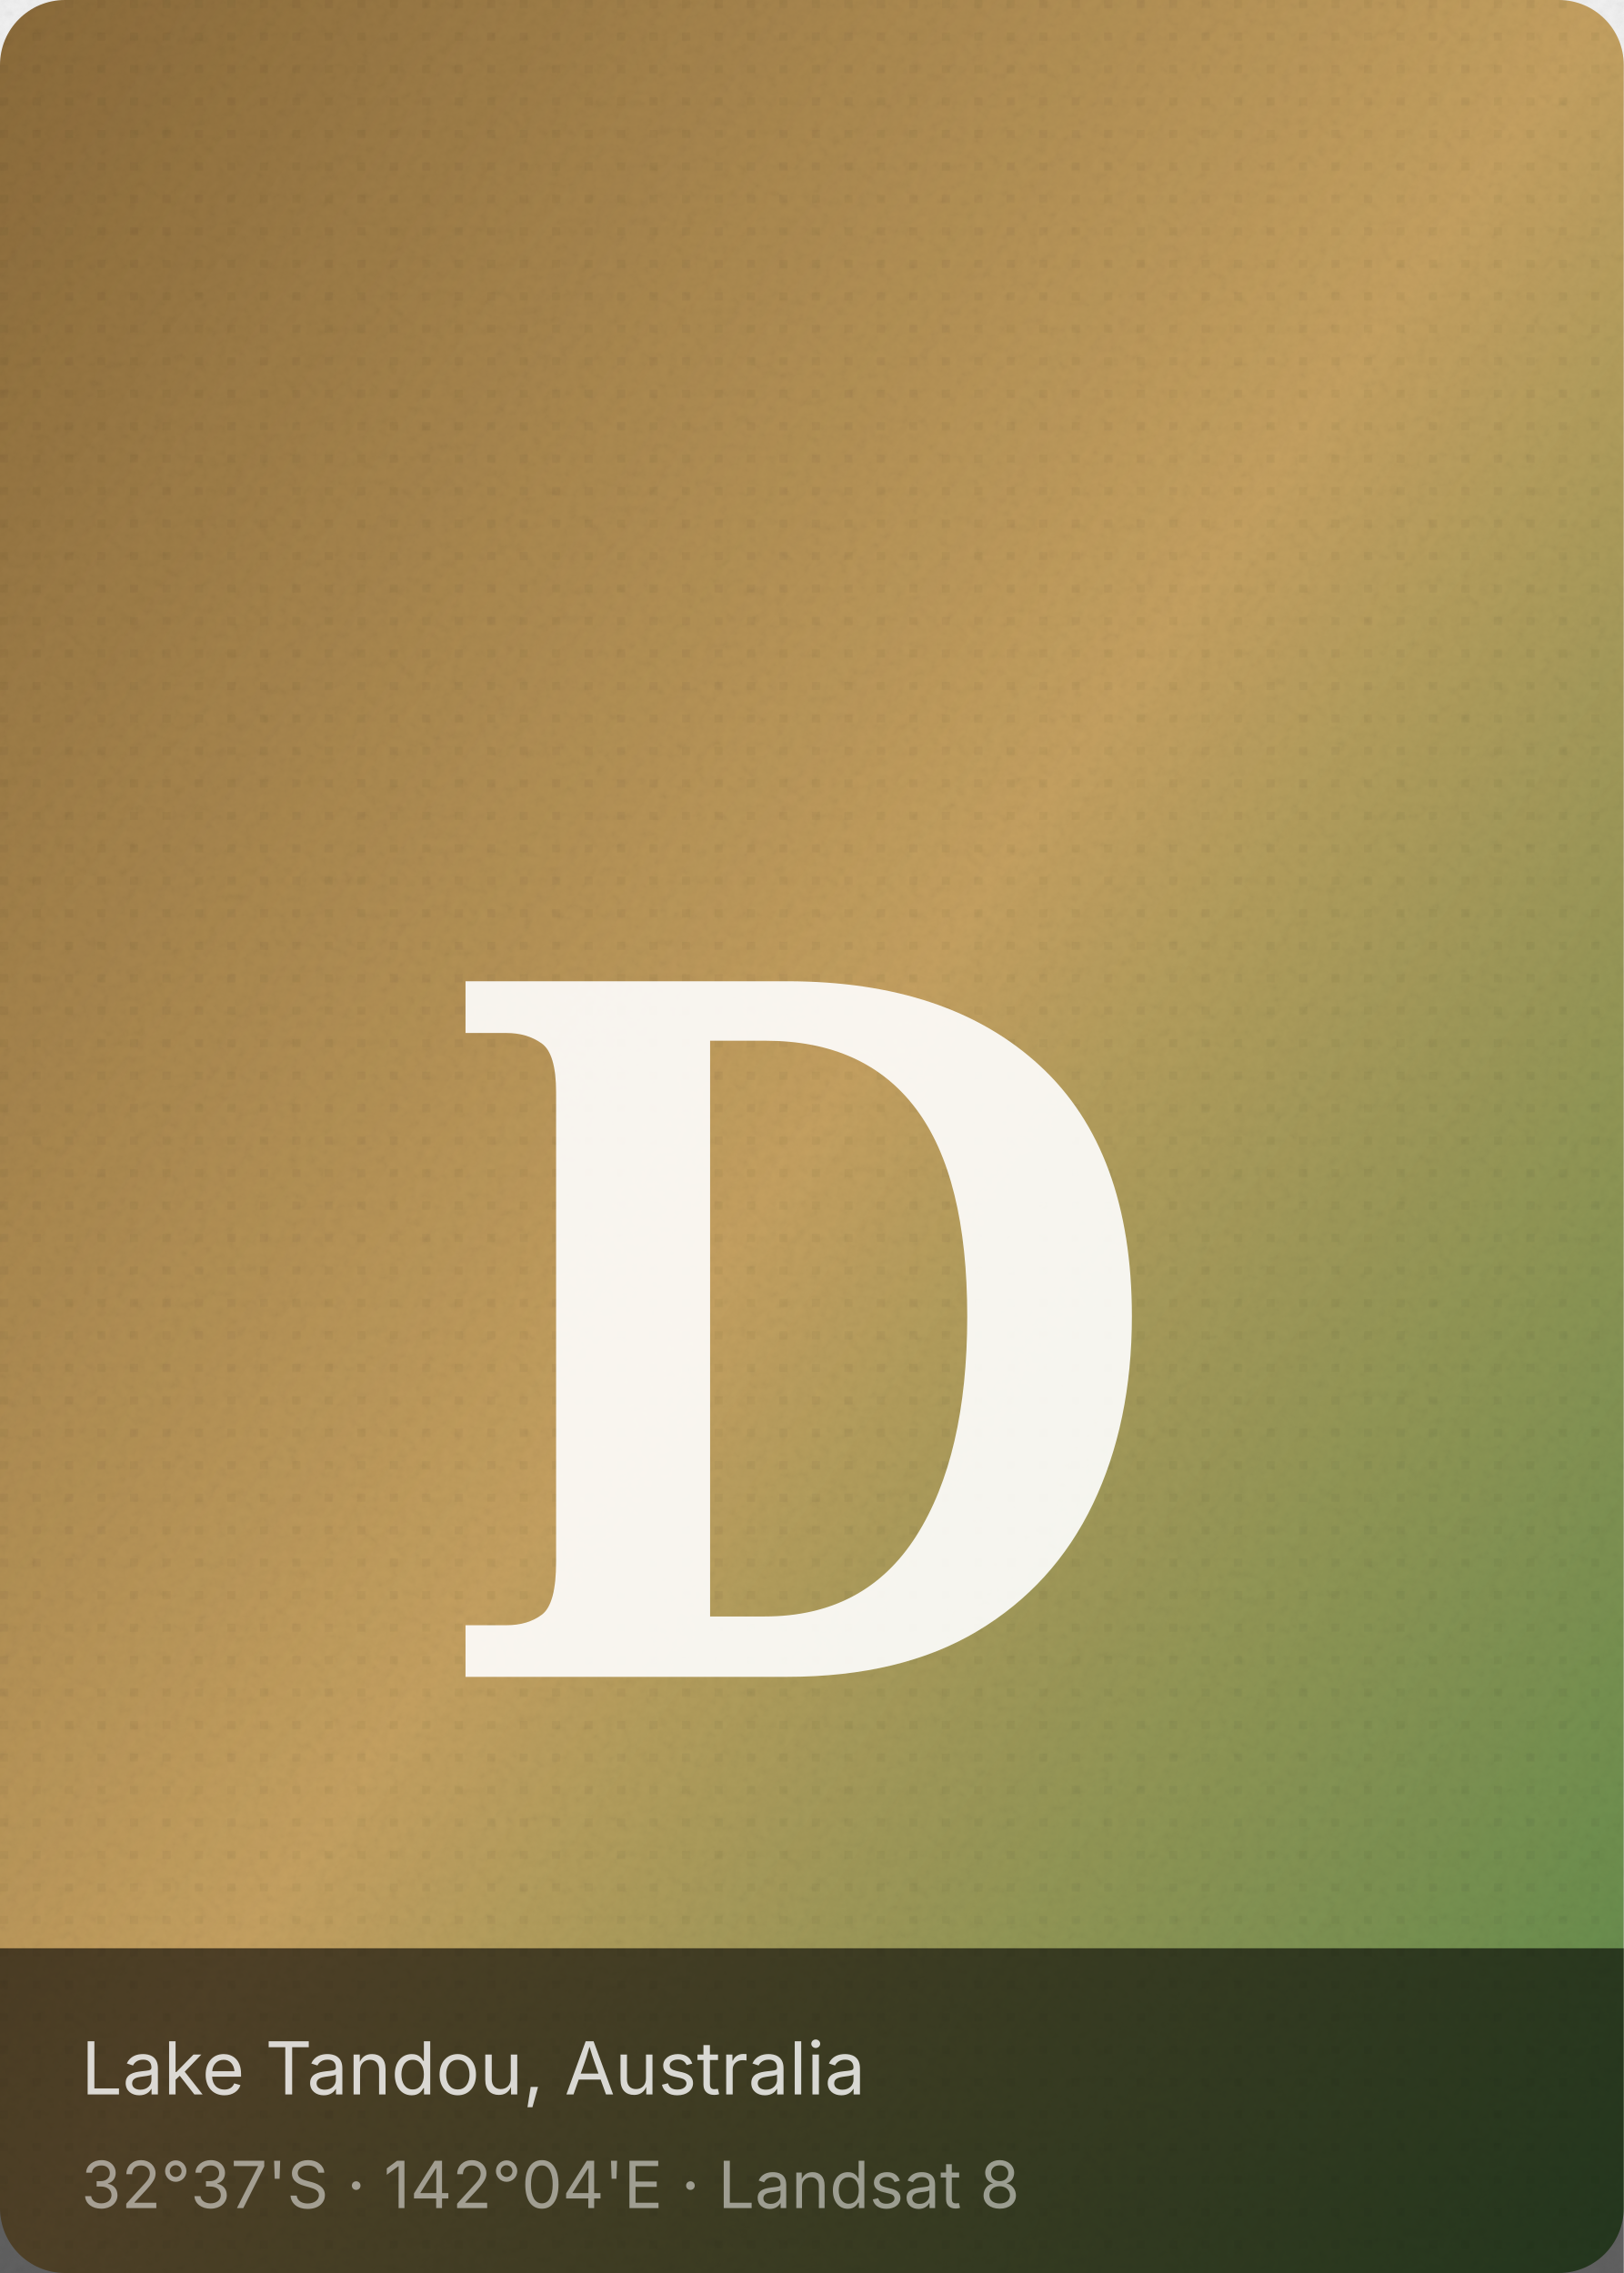
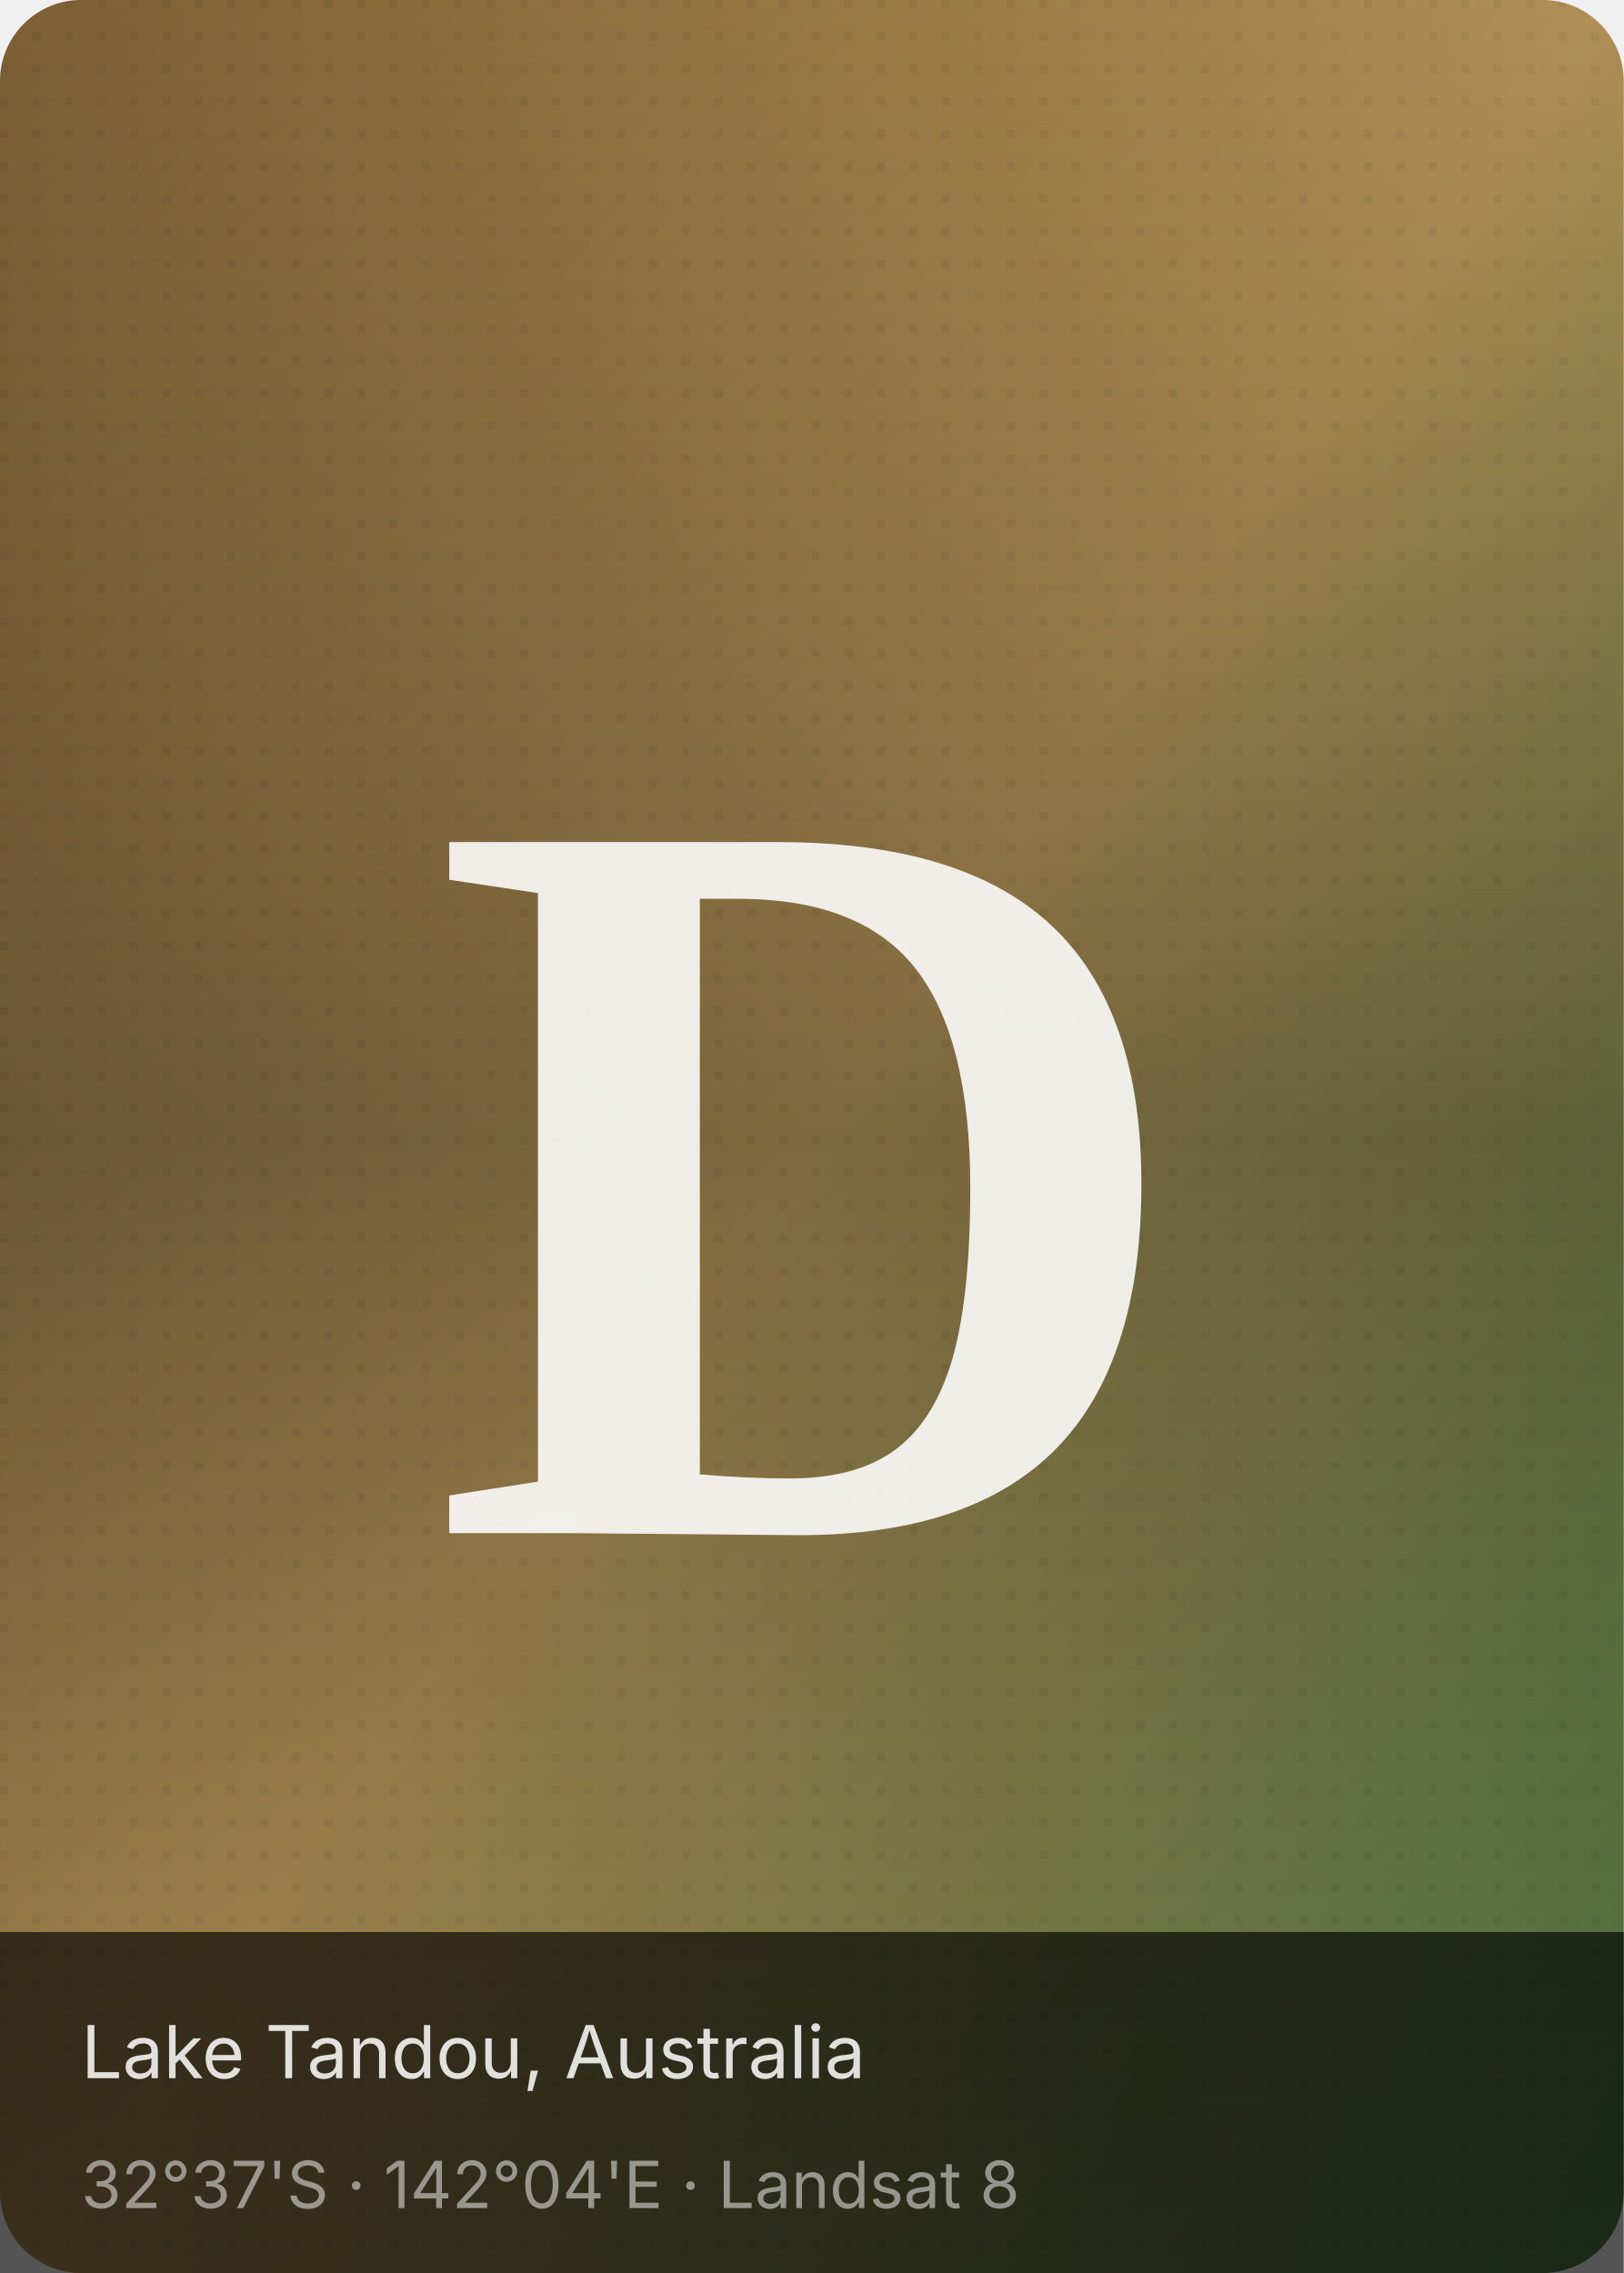
<svg xmlns="http://www.w3.org/2000/svg" width="200" height="280" viewBox="0 0 200 280">
  <defs>
-     <linearGradient id="bg" x1="0" y1="0" x2="1" y2="1">
+     <linearGradient id="gd0" x1="0" y1="0" x2="1" y2="1">
      <stop offset="0%" stop-color="#8a6a3a" />
      <stop offset="50%" stop-color="#c4a060" />
      <stop offset="100%" stop-color="#5a8a4a" />
    </linearGradient>
-     <pattern id="grid" width="4" height="4" patternUnits="userSpaceOnUse">
+     <pattern id="pd0" width="4" height="4" patternUnits="userSpaceOnUse">
      <rect width="4" height="4" fill="none" />
-       <rect width="1" height="1" fill="rgba(0,0,0,0.04)" />
+       <rect width="1" height="1" fill="rgba(0,0,0,0.05)" />
    </pattern>
-     <filter id="noise">
-       <feTurbulence type="fractalNoise" baseFrequency="0.9" numOctaves="4" seed="680" />
-       <feColorMatrix type="saturate" values="0" />
-       <feBlend in="SourceGraphic" mode="multiply" result="blend" />
-     </filter>
+     <linearGradient id="ovd0" x1="0" y1="0" x2="0" y2="1">
+       <stop offset="0%" stop-color="rgba(0,0,0,0.1)" />
+       <stop offset="50%" stop-color="rgba(0,0,0,0.35)" />
+       <stop offset="100%" stop-color="rgba(0,0,0,0.15)" />
+     </linearGradient>
  </defs>
-   <rect width="200" height="280" rx="8" fill="url(#bg)" />
-   <rect width="200" height="280" rx="8" fill="url(#grid)" />
-   <rect width="200" height="280" rx="8" fill="url(#bg)" filter="url(#noise)" opacity="0.15" />
-   <text x="100" y="160" text-anchor="middle" dominant-baseline="central" font-family="Georgia, serif" font-size="120" font-weight="bold" fill="white" style="text-shadow: 0 4px 20px rgba(0,0,0,0.5)" opacity="0.9">D</text>
-   <rect x="0" y="240" width="200" height="40" rx="0" fill="rgba(0,0,0,0.6)" />
-   <text x="10" y="258" font-family="-apple-system, sans-serif" font-size="9" fill="rgba(255,255,255,0.8)">Lake Tandou, Australia</text>
-   <text x="10" y="272" font-family="-apple-system, sans-serif" font-size="8" fill="rgba(255,255,255,0.5)">32°37'S · 142°04'E · Landsat 8</text>
+   <rect width="200" height="280" rx="10" fill="url(#gd0)" />
+   <rect width="200" height="280" rx="10" fill="url(#pd0)" />
+   <rect width="200" height="280" rx="10" fill="url(#ovd0)" />
+   <text x="100" y="145" text-anchor="middle" dominant-baseline="central" font-family="Georgia, 'Times New Roman', serif" font-size="130" font-weight="bold" fill="white" opacity="0.88" style="text-shadow:0 4px 24px rgba(0,0,0,0.5)">D</text>
+   <rect x="0" y="238" width="200" height="42" rx="0" fill="rgba(0,0,0,0.65)" />
+   <text x="10" y="256" font-family="-apple-system,BlinkMacSystemFont,sans-serif" font-size="9" fill="rgba(255,255,255,0.85)">Lake Tandou, Australia</text>
+   <text x="10" y="272" font-family="-apple-system,BlinkMacSystemFont,sans-serif" font-size="8" fill="rgba(255,255,255,0.5)">32°37'S · 142°04'E · Landsat 8</text>
</svg>
